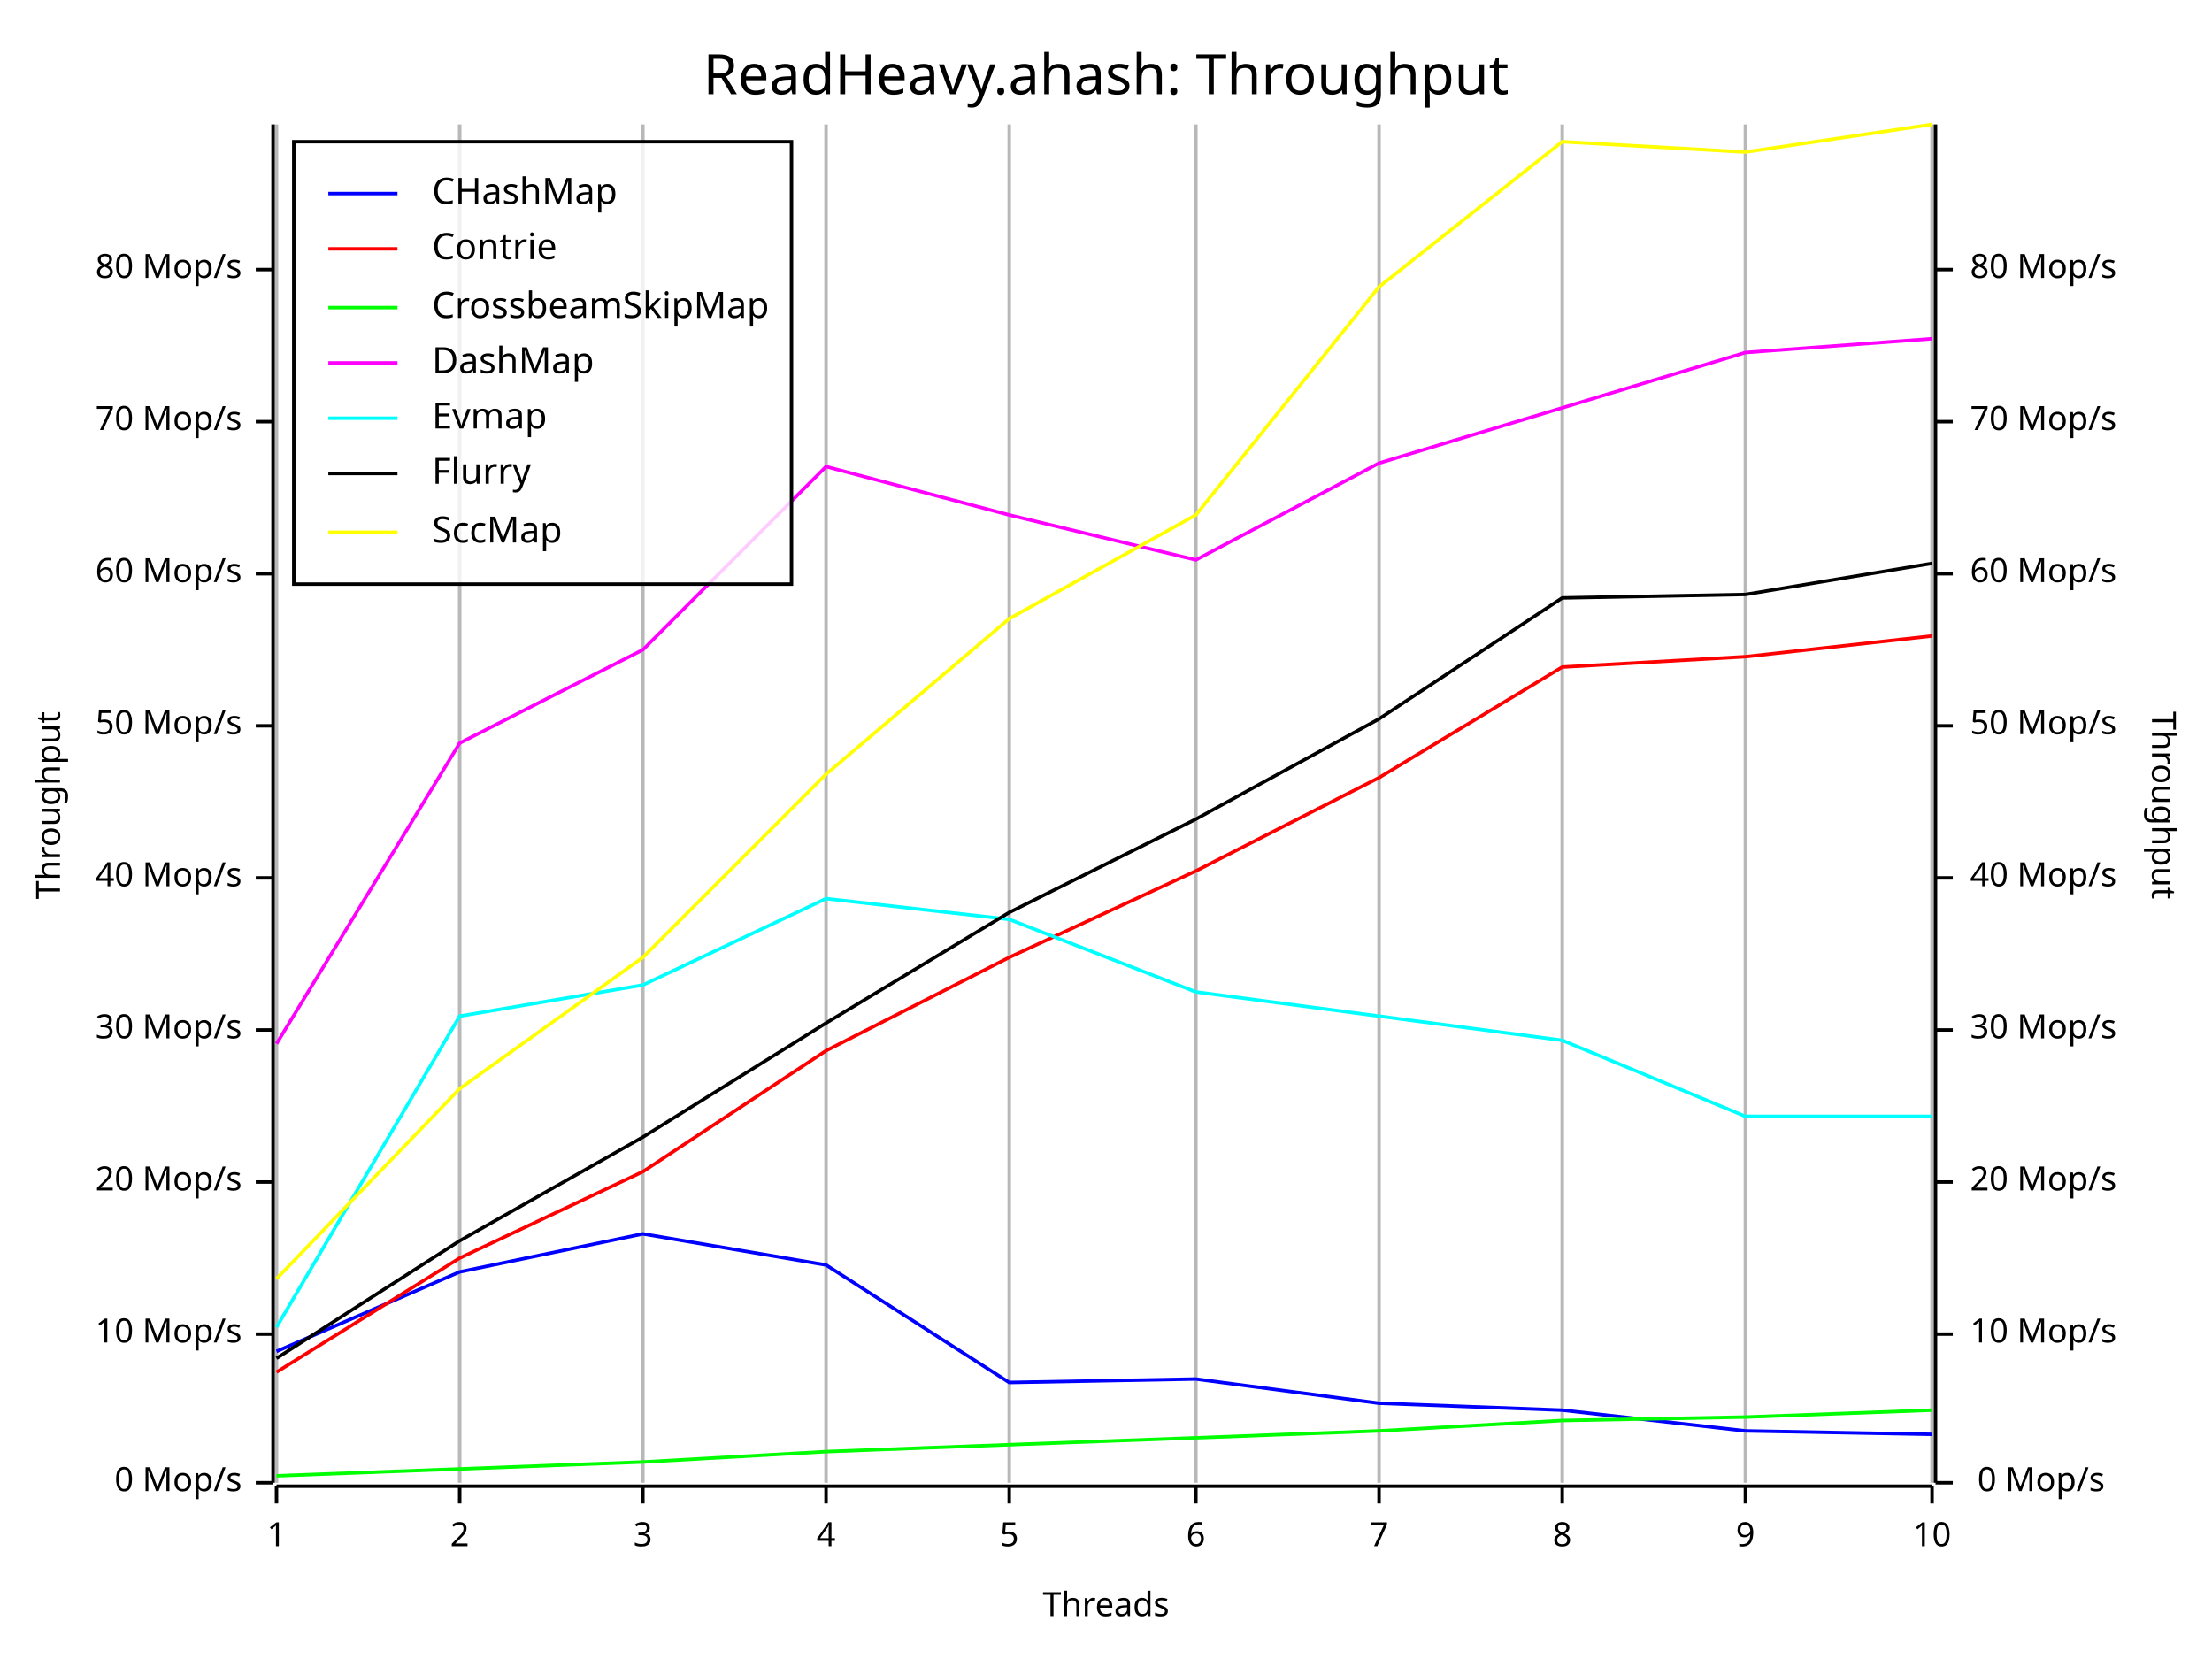
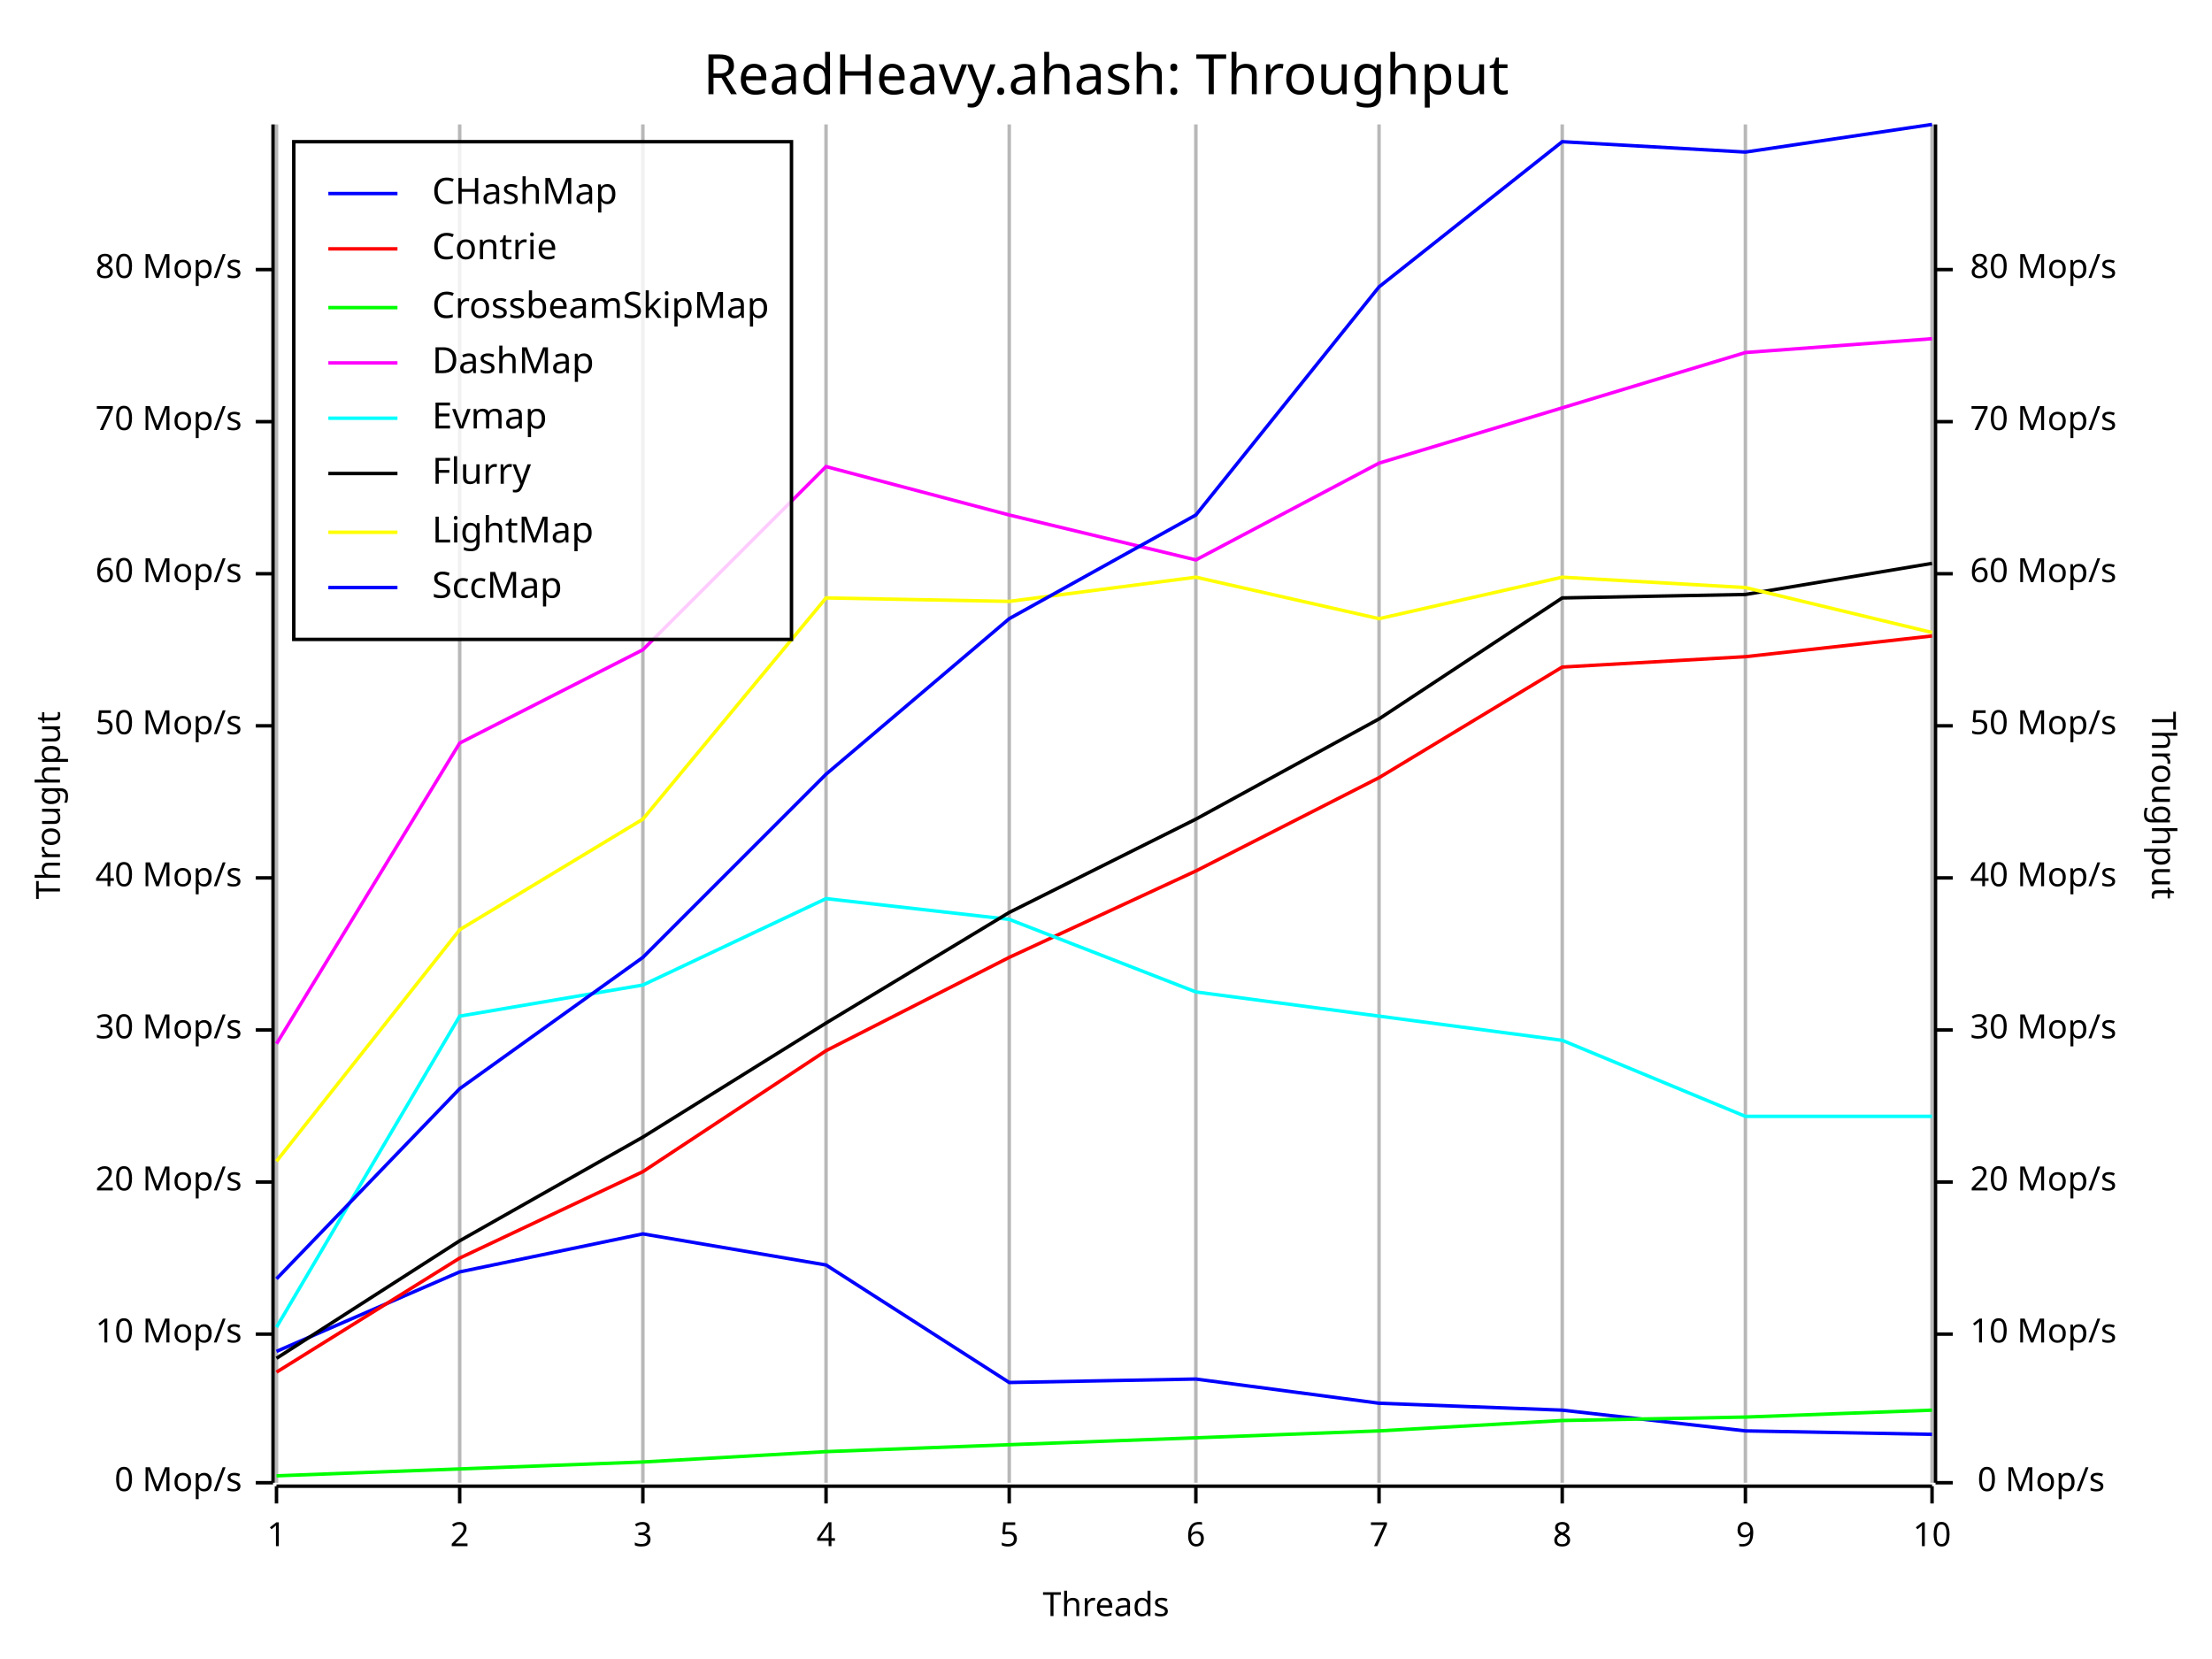
<svg xmlns="http://www.w3.org/2000/svg" width="640" height="480" viewBox="0 0 640 480">
  <rect x="0" y="0" width="640" height="480" opacity="1" fill="#FFFFFF" stroke="none" />
  <text x="320" y="15" dy="0.76em" text-anchor="middle" font-family="Fira Code" font-size="16.129" opacity="1" fill="#000000">
ReadHeavy.ahash: Throughput
</text>
  <line opacity="0.1" stroke="#000000" stroke-width="1" x1="80" y1="429" x2="80" y2="36" />
  <line opacity="0.1" stroke="#000000" stroke-width="1" x1="133" y1="429" x2="133" y2="36" />
  <line opacity="0.1" stroke="#000000" stroke-width="1" x1="186" y1="429" x2="186" y2="36" />
  <line opacity="0.1" stroke="#000000" stroke-width="1" x1="239" y1="429" x2="239" y2="36" />
  <line opacity="0.1" stroke="#000000" stroke-width="1" x1="292" y1="429" x2="292" y2="36" />
  <line opacity="0.1" stroke="#000000" stroke-width="1" x1="346" y1="429" x2="346" y2="36" />
  <line opacity="0.1" stroke="#000000" stroke-width="1" x1="399" y1="429" x2="399" y2="36" />
  <line opacity="0.1" stroke="#000000" stroke-width="1" x1="452" y1="429" x2="452" y2="36" />
  <line opacity="0.1" stroke="#000000" stroke-width="1" x1="505" y1="429" x2="505" y2="36" />
  <line opacity="0.1" stroke="#000000" stroke-width="1" x1="559" y1="429" x2="559" y2="36" />
  <text x="10" y="233" dy="0.76em" text-anchor="middle" font-family="sans-serif" font-size="9.677" opacity="1" fill="#000000" transform="rotate(270, 10, 233)">
Throughput
</text>
  <text x="320" y="470" dy="-0.5ex" text-anchor="middle" font-family="sans-serif" font-size="9.677" opacity="1" fill="#000000">
Threads
</text>
  <text x="630" y="233" dy="0.76em" text-anchor="middle" font-family="sans-serif" font-size="9.677" opacity="1" fill="#000000" transform="rotate(90, 630, 233)">
Throughput
</text>
  <line opacity="0.2" stroke="#000000" stroke-width="1" x1="80" y1="429" x2="80" y2="36" />
  <line opacity="0.2" stroke="#000000" stroke-width="1" x1="133" y1="429" x2="133" y2="36" />
  <line opacity="0.2" stroke="#000000" stroke-width="1" x1="186" y1="429" x2="186" y2="36" />
  <line opacity="0.2" stroke="#000000" stroke-width="1" x1="239" y1="429" x2="239" y2="36" />
  <line opacity="0.2" stroke="#000000" stroke-width="1" x1="292" y1="429" x2="292" y2="36" />
  <line opacity="0.2" stroke="#000000" stroke-width="1" x1="346" y1="429" x2="346" y2="36" />
  <line opacity="0.2" stroke="#000000" stroke-width="1" x1="399" y1="429" x2="399" y2="36" />
  <line opacity="0.2" stroke="#000000" stroke-width="1" x1="452" y1="429" x2="452" y2="36" />
  <line opacity="0.2" stroke="#000000" stroke-width="1" x1="505" y1="429" x2="505" y2="36" />
  <line opacity="0.2" stroke="#000000" stroke-width="1" x1="559" y1="429" x2="559" y2="36" />
  <polyline fill="none" opacity="1" stroke="#000000" stroke-width="1" points="79,36 79,429 " />
  <text x="70" y="429" dy="0.5ex" text-anchor="end" font-family="sans-serif" font-size="9.677" opacity="1" fill="#000000">
0 Mop/s
</text>
  <polyline fill="none" opacity="1" stroke="#000000" stroke-width="1" points="74,429 79,429 " />
  <text x="70" y="386" dy="0.5ex" text-anchor="end" font-family="sans-serif" font-size="9.677" opacity="1" fill="#000000">
10 Mop/s
</text>
  <polyline fill="none" opacity="1" stroke="#000000" stroke-width="1" points="74,386 79,386 " />
  <text x="70" y="342" dy="0.5ex" text-anchor="end" font-family="sans-serif" font-size="9.677" opacity="1" fill="#000000">
20 Mop/s
</text>
  <polyline fill="none" opacity="1" stroke="#000000" stroke-width="1" points="74,342 79,342 " />
  <text x="70" y="298" dy="0.5ex" text-anchor="end" font-family="sans-serif" font-size="9.677" opacity="1" fill="#000000">
30 Mop/s
</text>
  <polyline fill="none" opacity="1" stroke="#000000" stroke-width="1" points="74,298 79,298 " />
  <text x="70" y="254" dy="0.5ex" text-anchor="end" font-family="sans-serif" font-size="9.677" opacity="1" fill="#000000">
40 Mop/s
</text>
  <polyline fill="none" opacity="1" stroke="#000000" stroke-width="1" points="74,254 79,254 " />
  <text x="70" y="210" dy="0.5ex" text-anchor="end" font-family="sans-serif" font-size="9.677" opacity="1" fill="#000000">
50 Mop/s
</text>
  <polyline fill="none" opacity="1" stroke="#000000" stroke-width="1" points="74,210 79,210 " />
  <text x="70" y="166" dy="0.5ex" text-anchor="end" font-family="sans-serif" font-size="9.677" opacity="1" fill="#000000">
60 Mop/s
</text>
  <polyline fill="none" opacity="1" stroke="#000000" stroke-width="1" points="74,166 79,166 " />
  <text x="70" y="122" dy="0.5ex" text-anchor="end" font-family="sans-serif" font-size="9.677" opacity="1" fill="#000000">
70 Mop/s
</text>
  <polyline fill="none" opacity="1" stroke="#000000" stroke-width="1" points="74,122 79,122 " />
  <text x="70" y="78" dy="0.5ex" text-anchor="end" font-family="sans-serif" font-size="9.677" opacity="1" fill="#000000">
80 Mop/s
</text>
  <polyline fill="none" opacity="1" stroke="#000000" stroke-width="1" points="74,78 79,78 " />
  <polyline fill="none" opacity="1" stroke="#000000" stroke-width="1" points="80,430 559,430 " />
  <text x="80" y="440" dy="0.76em" text-anchor="middle" font-family="sans-serif" font-size="9.677" opacity="1" fill="#000000">
1
</text>
  <polyline fill="none" opacity="1" stroke="#000000" stroke-width="1" points="80,430 80,435 " />
  <text x="133" y="440" dy="0.76em" text-anchor="middle" font-family="sans-serif" font-size="9.677" opacity="1" fill="#000000">
2
</text>
  <polyline fill="none" opacity="1" stroke="#000000" stroke-width="1" points="133,430 133,435 " />
  <text x="186" y="440" dy="0.76em" text-anchor="middle" font-family="sans-serif" font-size="9.677" opacity="1" fill="#000000">
3
</text>
  <polyline fill="none" opacity="1" stroke="#000000" stroke-width="1" points="186,430 186,435 " />
  <text x="239" y="440" dy="0.76em" text-anchor="middle" font-family="sans-serif" font-size="9.677" opacity="1" fill="#000000">
4
</text>
  <polyline fill="none" opacity="1" stroke="#000000" stroke-width="1" points="239,430 239,435 " />
  <text x="292" y="440" dy="0.76em" text-anchor="middle" font-family="sans-serif" font-size="9.677" opacity="1" fill="#000000">
5
</text>
  <polyline fill="none" opacity="1" stroke="#000000" stroke-width="1" points="292,430 292,435 " />
  <text x="346" y="440" dy="0.76em" text-anchor="middle" font-family="sans-serif" font-size="9.677" opacity="1" fill="#000000">
6
</text>
  <polyline fill="none" opacity="1" stroke="#000000" stroke-width="1" points="346,430 346,435 " />
  <text x="399" y="440" dy="0.76em" text-anchor="middle" font-family="sans-serif" font-size="9.677" opacity="1" fill="#000000">
7
</text>
  <polyline fill="none" opacity="1" stroke="#000000" stroke-width="1" points="399,430 399,435 " />
  <text x="452" y="440" dy="0.76em" text-anchor="middle" font-family="sans-serif" font-size="9.677" opacity="1" fill="#000000">
8
</text>
  <polyline fill="none" opacity="1" stroke="#000000" stroke-width="1" points="452,430 452,435 " />
  <text x="505" y="440" dy="0.76em" text-anchor="middle" font-family="sans-serif" font-size="9.677" opacity="1" fill="#000000">
9
</text>
  <polyline fill="none" opacity="1" stroke="#000000" stroke-width="1" points="505,430 505,435 " />
  <text x="559" y="440" dy="0.76em" text-anchor="middle" font-family="sans-serif" font-size="9.677" opacity="1" fill="#000000">
10
</text>
  <polyline fill="none" opacity="1" stroke="#000000" stroke-width="1" points="559,430 559,435 " />
  <polyline fill="none" opacity="1" stroke="#000000" stroke-width="1" points="560,36 560,429 " />
  <text x="609" y="429" dy="0.5ex" text-anchor="end" font-family="sans-serif" font-size="9.677" opacity="1" fill="#000000">
0 Mop/s
</text>
  <polyline fill="none" opacity="1" stroke="#000000" stroke-width="1" points="560,429 565,429 " />
  <text x="570" y="386" dy="0.5ex" text-anchor="start" font-family="sans-serif" font-size="9.677" opacity="1" fill="#000000">
10 Mop/s
</text>
  <polyline fill="none" opacity="1" stroke="#000000" stroke-width="1" points="560,386 565,386 " />
  <text x="570" y="342" dy="0.5ex" text-anchor="start" font-family="sans-serif" font-size="9.677" opacity="1" fill="#000000">
20 Mop/s
</text>
  <polyline fill="none" opacity="1" stroke="#000000" stroke-width="1" points="560,342 565,342 " />
  <text x="570" y="298" dy="0.5ex" text-anchor="start" font-family="sans-serif" font-size="9.677" opacity="1" fill="#000000">
30 Mop/s
</text>
  <polyline fill="none" opacity="1" stroke="#000000" stroke-width="1" points="560,298 565,298 " />
  <text x="570" y="254" dy="0.5ex" text-anchor="start" font-family="sans-serif" font-size="9.677" opacity="1" fill="#000000">
40 Mop/s
</text>
  <polyline fill="none" opacity="1" stroke="#000000" stroke-width="1" points="560,254 565,254 " />
  <text x="570" y="210" dy="0.5ex" text-anchor="start" font-family="sans-serif" font-size="9.677" opacity="1" fill="#000000">
50 Mop/s
</text>
  <polyline fill="none" opacity="1" stroke="#000000" stroke-width="1" points="560,210 565,210 " />
  <text x="570" y="166" dy="0.5ex" text-anchor="start" font-family="sans-serif" font-size="9.677" opacity="1" fill="#000000">
60 Mop/s
</text>
  <polyline fill="none" opacity="1" stroke="#000000" stroke-width="1" points="560,166 565,166 " />
  <text x="570" y="122" dy="0.5ex" text-anchor="start" font-family="sans-serif" font-size="9.677" opacity="1" fill="#000000">
70 Mop/s
</text>
  <polyline fill="none" opacity="1" stroke="#000000" stroke-width="1" points="560,122 565,122 " />
  <text x="570" y="78" dy="0.5ex" text-anchor="start" font-family="sans-serif" font-size="9.677" opacity="1" fill="#000000">
80 Mop/s
</text>
  <polyline fill="none" opacity="1" stroke="#000000" stroke-width="1" points="560,78 565,78 " />
  <polyline fill="none" opacity="1" stroke="#0000FF" stroke-width="1" points="80,391 133,368 186,357 239,366 292,400 346,399 399,406 452,408 505,414 559,415 " />
  <polyline fill="none" opacity="1" stroke="#FF0000" stroke-width="1" points="80,397 133,364 186,339 239,304 292,277 346,252 399,225 452,193 505,190 559,184 " />
  <polyline fill="none" opacity="1" stroke="#00FF00" stroke-width="1" points="80,427 133,425 186,423 239,420 292,418 346,416 399,414 452,411 505,410 559,408 " />
  <polyline fill="none" opacity="1" stroke="#FF00FF" stroke-width="1" points="80,302 133,215 186,188 239,135 292,149 346,162 399,134 452,118 505,102 559,98 " />
  <polyline fill="none" opacity="1" stroke="#00FFFF" stroke-width="1" points="80,384 133,294 186,285 239,260 292,266 346,287 399,294 452,301 505,323 559,323 " />
  <polyline fill="none" opacity="1" stroke="#000000" stroke-width="1" points="80,393 133,359 186,329 239,296 292,264 346,237 399,208 452,173 505,172 559,163 " />
-   <polyline fill="none" opacity="1" stroke="#FFFF00" stroke-width="1" points="80,370 133,315 186,277 239,224 292,179 346,149 399,83 452,41 505,44 559,36 " />
-   <rect x="85" y="41" width="144" height="128" opacity="0.8" fill="#FFFFFF" stroke="none" />
-   <rect x="85" y="41" width="144" height="128" opacity="1" fill="none" stroke="#000000" />
+   <polyline fill="none" opacity="1" stroke="#FFFF00" stroke-width="1" points="80,336 133,269 186,237 239,173 292,174 346,167 399,179 452,167 505,170 559,183 " />
+   <polyline fill="none" opacity="1" stroke="#0000FF" stroke-width="1" points="80,370 133,315 186,277 239,224 292,179 346,149 399,83 452,41 505,44 559,36 " />
+   <rect x="85" y="41" width="144" height="144" opacity="0.8" fill="#FFFFFF" stroke="none" />
+   <rect x="85" y="41" width="144" height="144" opacity="1" fill="none" stroke="#000000" />
  <text x="125" y="51" dy="0.76em" text-anchor="start" font-family="Fira Code" font-size="10.484" opacity="1" fill="#000000">
CHashMap
</text>
  <text x="125" y="67" dy="0.76em" text-anchor="start" font-family="Fira Code" font-size="10.484" opacity="1" fill="#000000">
Contrie
</text>
  <text x="125" y="84" dy="0.76em" text-anchor="start" font-family="Fira Code" font-size="10.484" opacity="1" fill="#000000">
CrossbeamSkipMap
</text>
  <text x="125" y="100" dy="0.76em" text-anchor="start" font-family="Fira Code" font-size="10.484" opacity="1" fill="#000000">
DashMap
</text>
  <text x="125" y="116" dy="0.76em" text-anchor="start" font-family="Fira Code" font-size="10.484" opacity="1" fill="#000000">
Evmap
</text>
  <text x="125" y="132" dy="0.76em" text-anchor="start" font-family="Fira Code" font-size="10.484" opacity="1" fill="#000000">
Flurry
</text>
  <text x="125" y="149" dy="0.76em" text-anchor="start" font-family="Fira Code" font-size="10.484" opacity="1" fill="#000000">
+ LightMap
+ </text>
+   <text x="125" y="165" dy="0.76em" text-anchor="start" font-family="Fira Code" font-size="10.484" opacity="1" fill="#000000">
SccMap
</text>
  <polyline fill="none" opacity="1" stroke="#0000FF" stroke-width="1" points="95,56 115,56 " />
  <polyline fill="none" opacity="1" stroke="#FF0000" stroke-width="1" points="95,72 115,72 " />
  <polyline fill="none" opacity="1" stroke="#00FF00" stroke-width="1" points="95,89 115,89 " />
  <polyline fill="none" opacity="1" stroke="#FF00FF" stroke-width="1" points="95,105 115,105 " />
  <polyline fill="none" opacity="1" stroke="#00FFFF" stroke-width="1" points="95,121 115,121 " />
  <polyline fill="none" opacity="1" stroke="#000000" stroke-width="1" points="95,137 115,137 " />
  <polyline fill="none" opacity="1" stroke="#FFFF00" stroke-width="1" points="95,154 115,154 " />
+   <polyline fill="none" opacity="1" stroke="#0000FF" stroke-width="1" points="95,170 115,170 " />
</svg>
